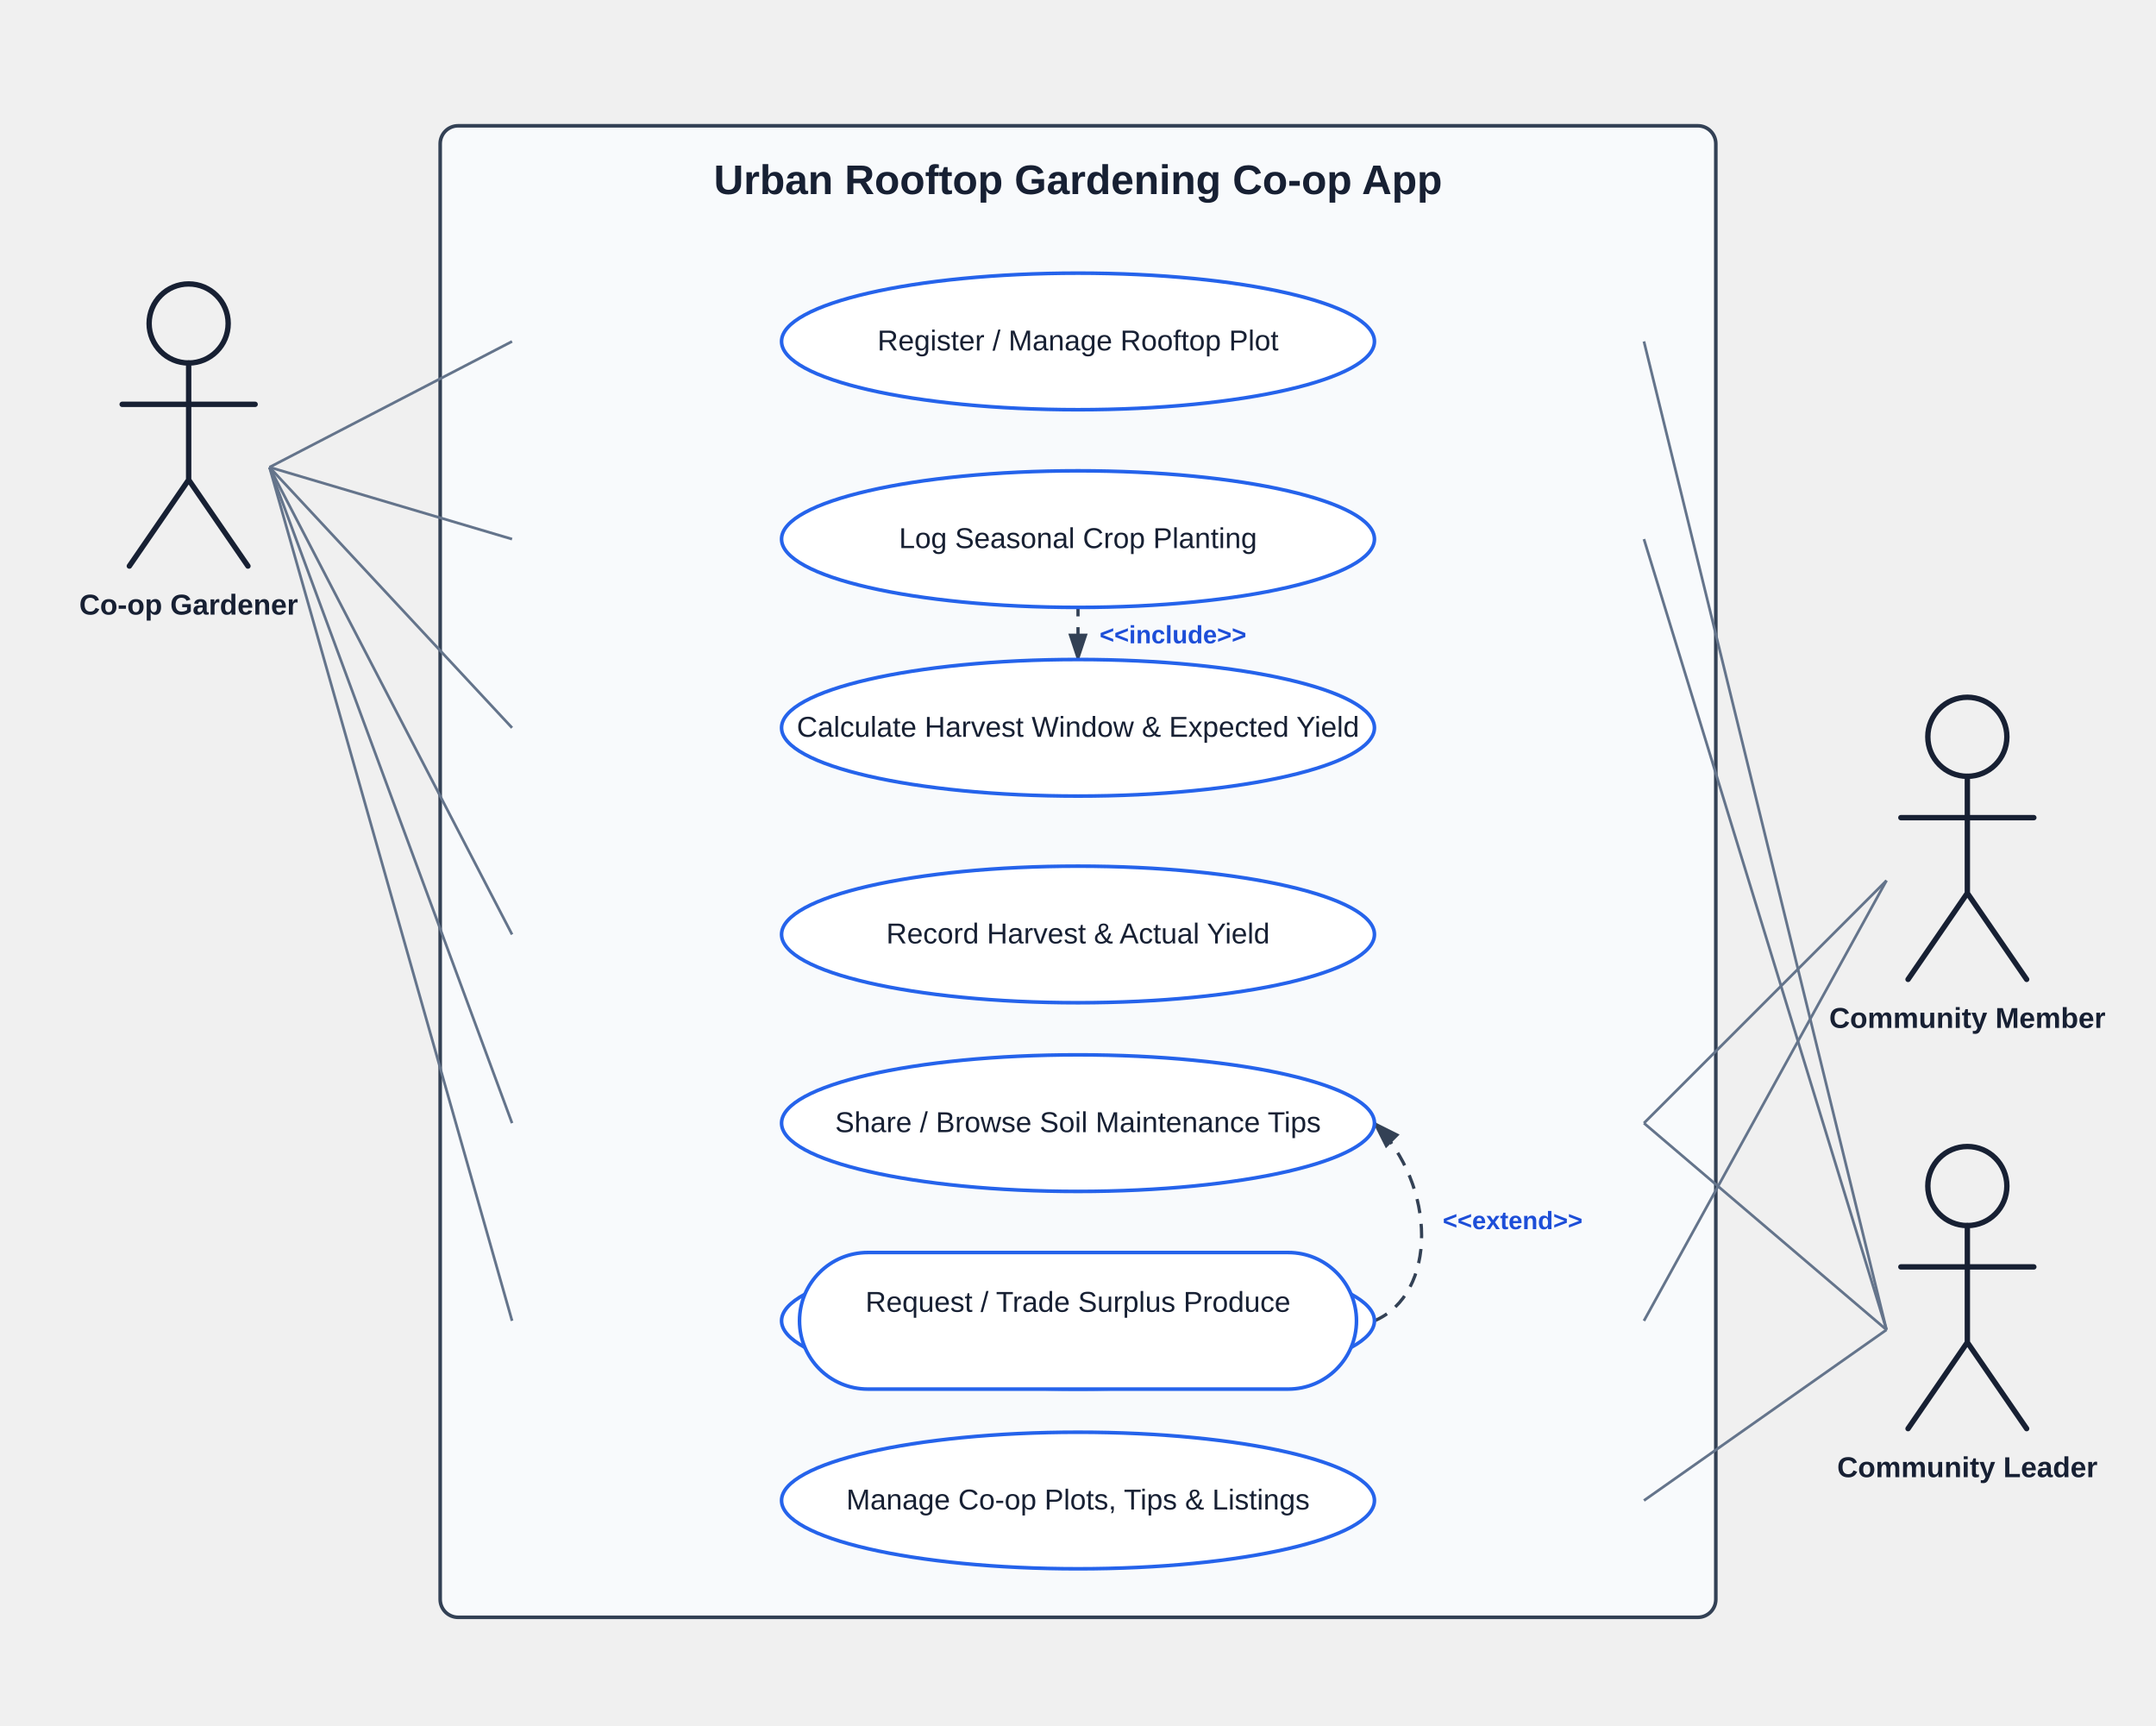
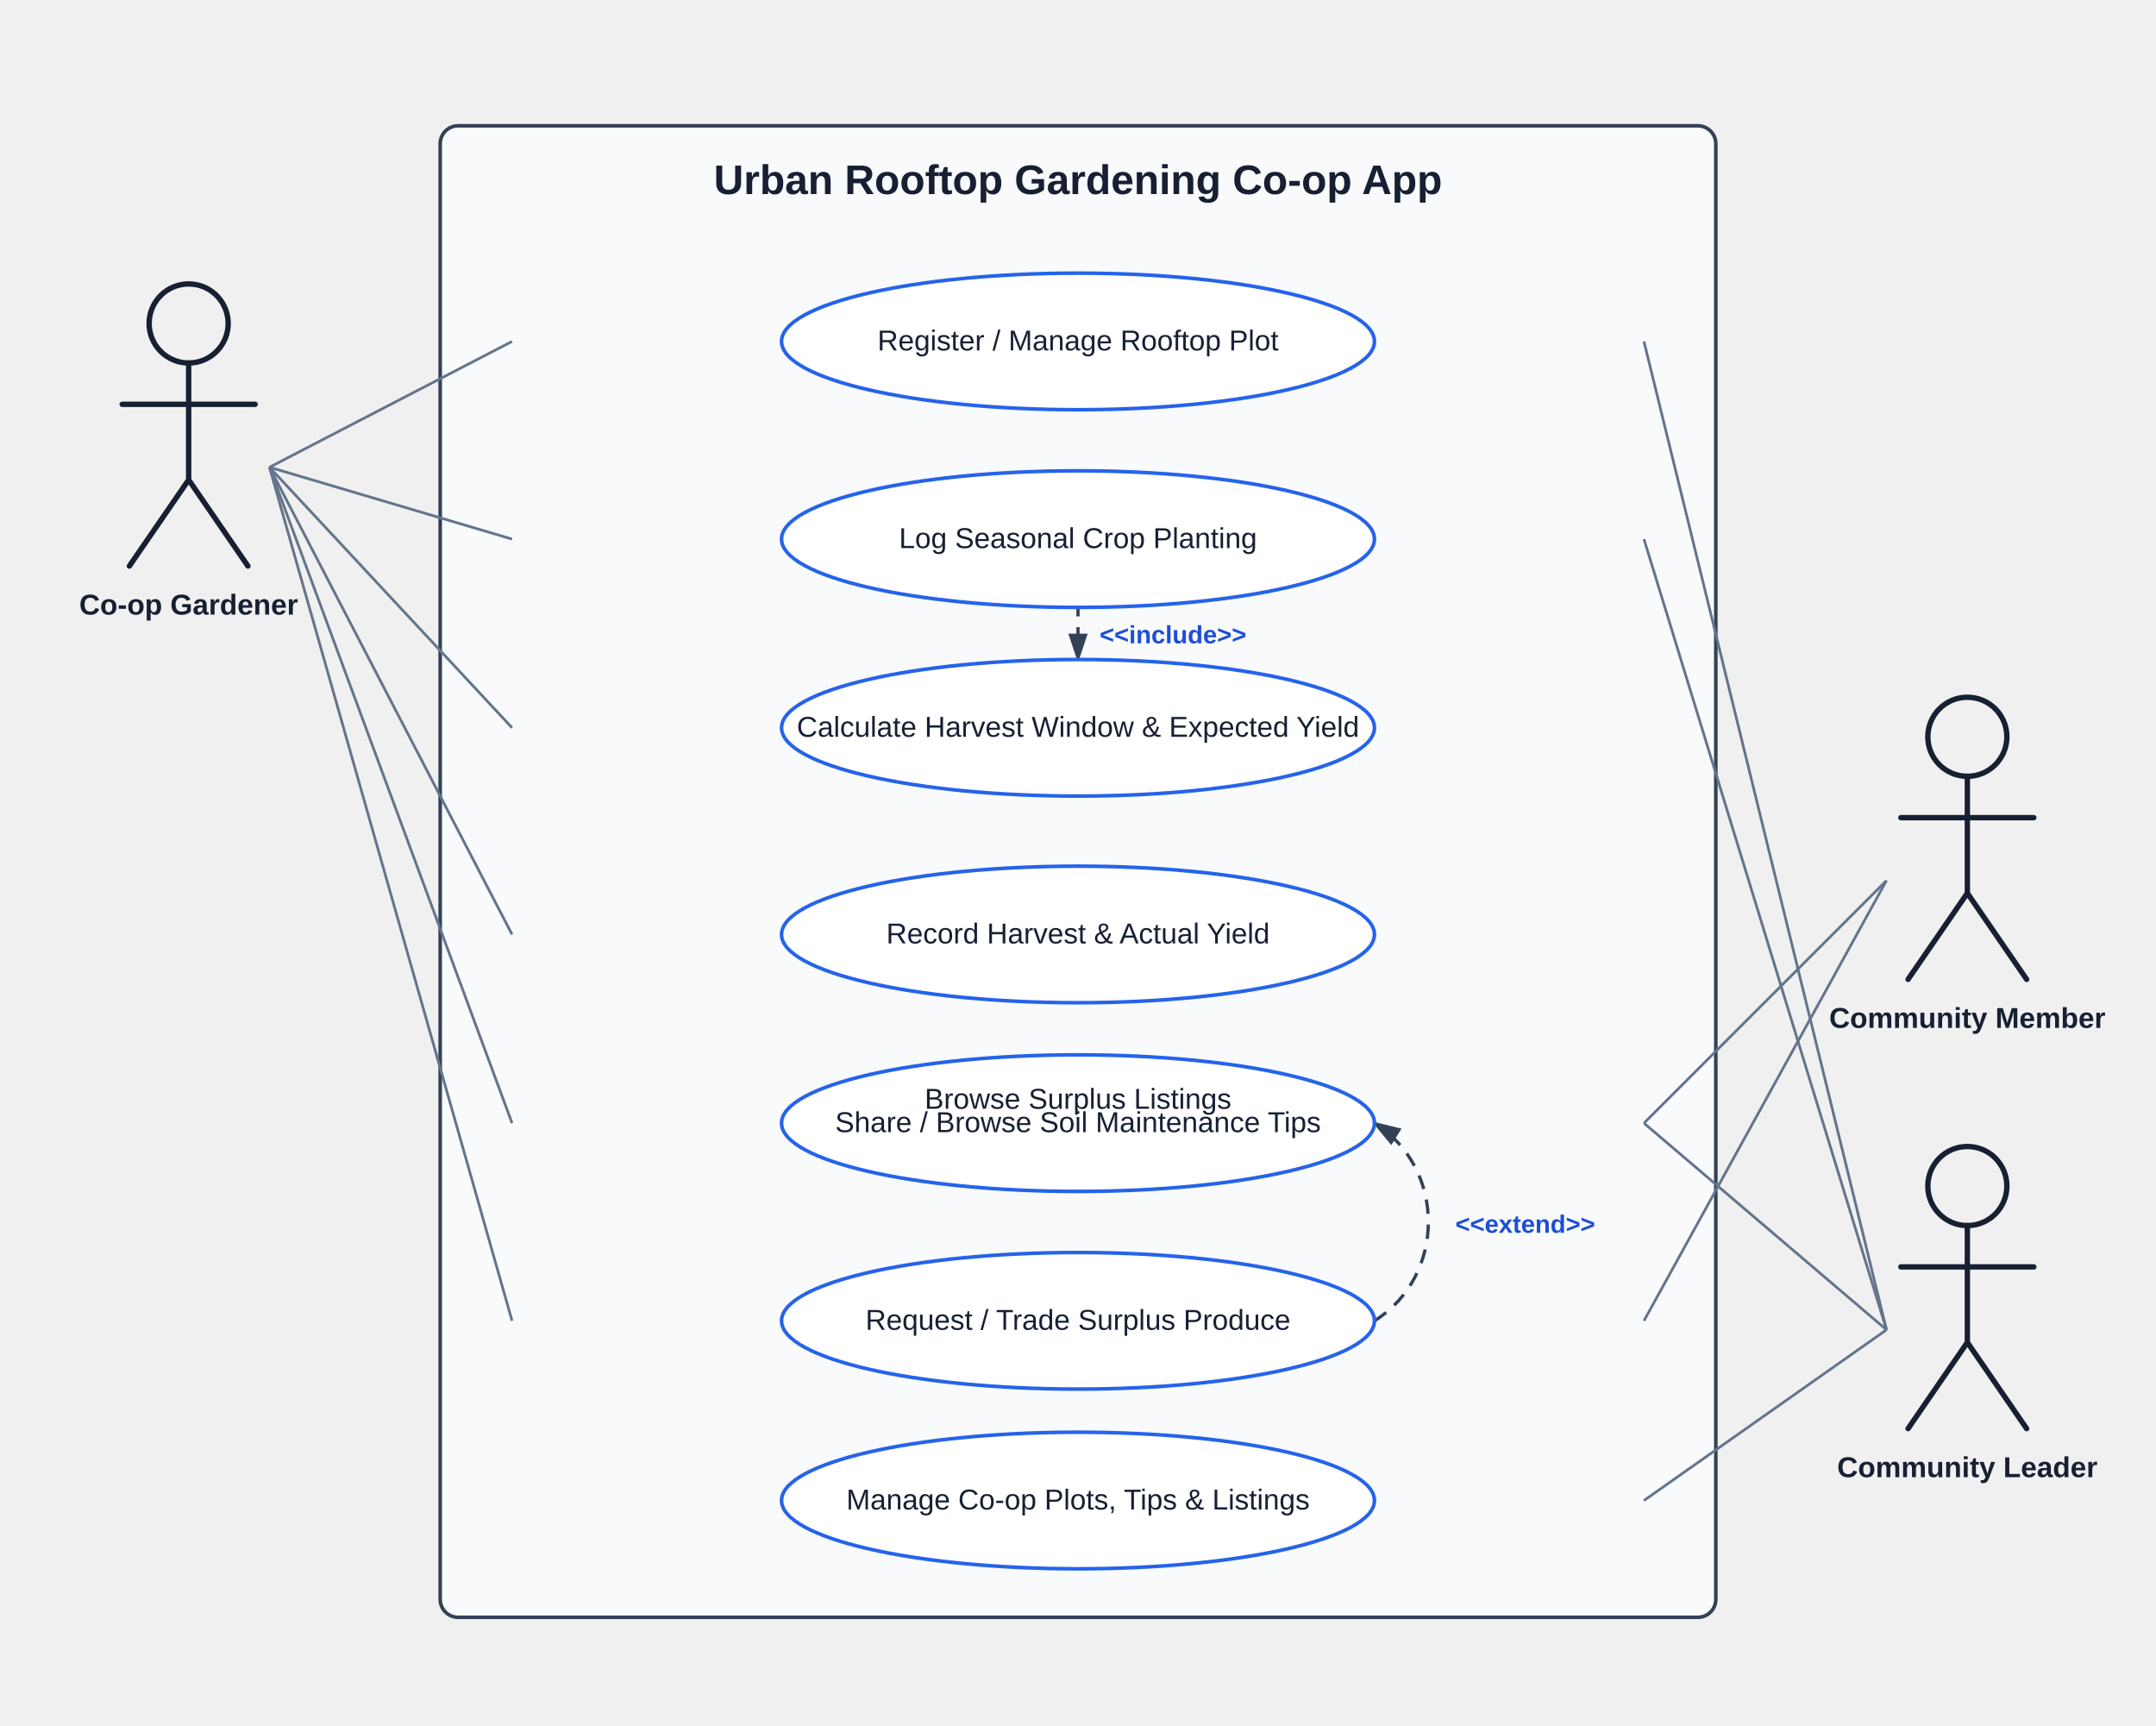
<svg xmlns="http://www.w3.org/2000/svg" width="1200" height="960" viewBox="0 0 1200 960" role="img" aria-labelledby="title desc">
  <defs>
    <marker id="arrow" markerWidth="10" markerHeight="10" refX="8" refY="3" orient="auto">
      <path d="M0,0 L0,6 L9,3 z" fill="#334155" />
    </marker>
-     <style>
- text{font-family:Arial,Helvetica,sans-serif;fill:#172033}.boundary{fill:#f8fafc;stroke:#334155;stroke-width:2}.uc{fill:#fff;stroke:#2563eb;stroke-width:2}.label{font-size:16px;text-anchor:middle}.actor{stroke:#172033;stroke-width:3;fill:none;stroke-linecap:round}.actorlabel{font-size:16px;text-anchor:middle;font-weight:bold}.assoc{stroke:#64748b;stroke-width:1.5;fill:none}.rel{stroke:#334155;stroke-width:1.8;stroke-dasharray:8 6;fill:none;marker-end:url(#arrow)}.reltext{font-size:14px;font-weight:bold;fill:#1d4ed8}.heading{font-size:23px;font-weight:bold;text-anchor:middle}
- </style>
+     <style>text{font-family:Arial,Helvetica,sans-serif;fill:#172033}.boundary{fill:#f8fafc;stroke:#334155;stroke-width:2}.uc{fill:#fff;stroke:#2563eb;stroke-width:2}.label{font-size:16px;text-anchor:middle}.actor{stroke:#172033;stroke-width:3;fill:none;stroke-linecap:round}.actorlabel{font-size:16px;text-anchor:middle;font-weight:bold}.assoc{stroke:#64748b;stroke-width:1.5;fill:none}.rel{stroke:#334155;stroke-width:1.8;stroke-dasharray:8 6;fill:none;marker-end:url(#arrow)}.reltext{font-size:14px;font-weight:bold;fill:#1d4ed8}.heading{font-size:23px;font-weight:bold;text-anchor:middle}</style>
  </defs>
  <rect x="245" y="70" width="710" height="830" rx="10" class="boundary" />
  <text x="600" y="108" class="heading">Urban Rooftop Gardening Co-op App</text>
  <g class="assoc">
    <path d="M150 260 L285 190" />
    <path d="M150 260 L285 300" />
    <path d="M150 260 L285 405" />
    <path d="M150 260 L285 520" />
    <path d="M150 260 L285 625" />
    <path d="M150 260 L285 735" />
    <path d="M1050 490 L915 625" />
    <path d="M1050 490 L915 735" />
    <path d="M1050 740 L915 190" />
    <path d="M1050 740 L915 300" />
    <path d="M1050 740 L915 625" />
    <path d="M1050 740 L915 835" />
  </g>
  <path d="M600 335 L600 367" class="rel" />
  <text x="612" y="358" class="reltext">&lt;&lt;include&gt;&gt;</text>
-   <path d="M765 735 C800 720 800 660 765 625" class="rel" />
-   <text x="803" y="684" class="reltext">&lt;&lt;extend&gt;&gt;</text>
+   <path d="M765 735 C805 710 805 650 765 625" class="rel" />
+   <text x="810" y="686" class="reltext">&lt;&lt;extend&gt;&gt;</text>
  <g class="actor">
    <circle cx="105" cy="180" r="22" />
    <path d="M105 202 L105 267 M68 225 L142 225 M105 267 L72 315 M105 267 L138 315" />
  </g>
  <text x="105" y="342" class="actorlabel">Co-op Gardener</text>
  <g class="actor">
    <circle cx="1095" cy="410" r="22" />
    <path d="M1095 432 L1095 497 M1058 455 L1132 455 M1095 497 L1062 545 M1095 497 L1128 545" />
  </g>
  <text x="1095" y="572" class="actorlabel">Community Member</text>
  <g class="actor">
    <circle cx="1095" cy="660" r="22" />
    <path d="M1095 682 L1095 747 M1058 705 L1132 705 M1095 747 L1062 795 M1095 747 L1128 795" />
  </g>
  <text x="1095" y="822" class="actorlabel">Community Leader</text>
  <g class="uc">
    <ellipse cx="600" cy="190" rx="165" ry="38" />
    <ellipse cx="600" cy="300" rx="165" ry="38" />
    <ellipse cx="600" cy="405" rx="165" ry="38" />
    <ellipse cx="600" cy="520" rx="165" ry="38" />
    <ellipse cx="600" cy="625" rx="165" ry="38" />
    <ellipse cx="600" cy="735" rx="165" ry="38" />
    <ellipse cx="600" cy="835" rx="165" ry="38" />
  </g>
  <g class="label">
    <text x="600" y="195">Register / Manage Rooftop Plot</text>
    <text x="600" y="305">Log Seasonal Crop Planting</text>
    <text x="600" y="410">Calculate Harvest Window &amp; Expected Yield</text>
    <text x="600" y="525">Record Harvest &amp; Actual Yield</text>
    <text x="600" y="630">Share / Browse Soil Maintenance Tips</text>
-     <text x="600" y="730">Browse Surplus Listings</text>
-     <text x="600" y="740" visibility="hidden"> </text>
+     <text x="600" y="740">Request / Trade Surplus Produce</text>
    <text x="600" y="840">Manage Co-op Plots, Tips &amp; Listings</text>
  </g>
-   <text x="600" y="840" visibility="hidden">Manage Co-op Plots, Tips &amp; Listings</text>
-   <rect x="445" y="697" width="310" height="76" rx="38" fill="#fff" stroke="#2563eb" stroke-width="2" />
-   <text x="600" y="730" class="label">Request / Trade Surplus Produce</text>
+   <text x="600" y="617" class="label" font-size="13">Browse Surplus Listings</text>
</svg>
